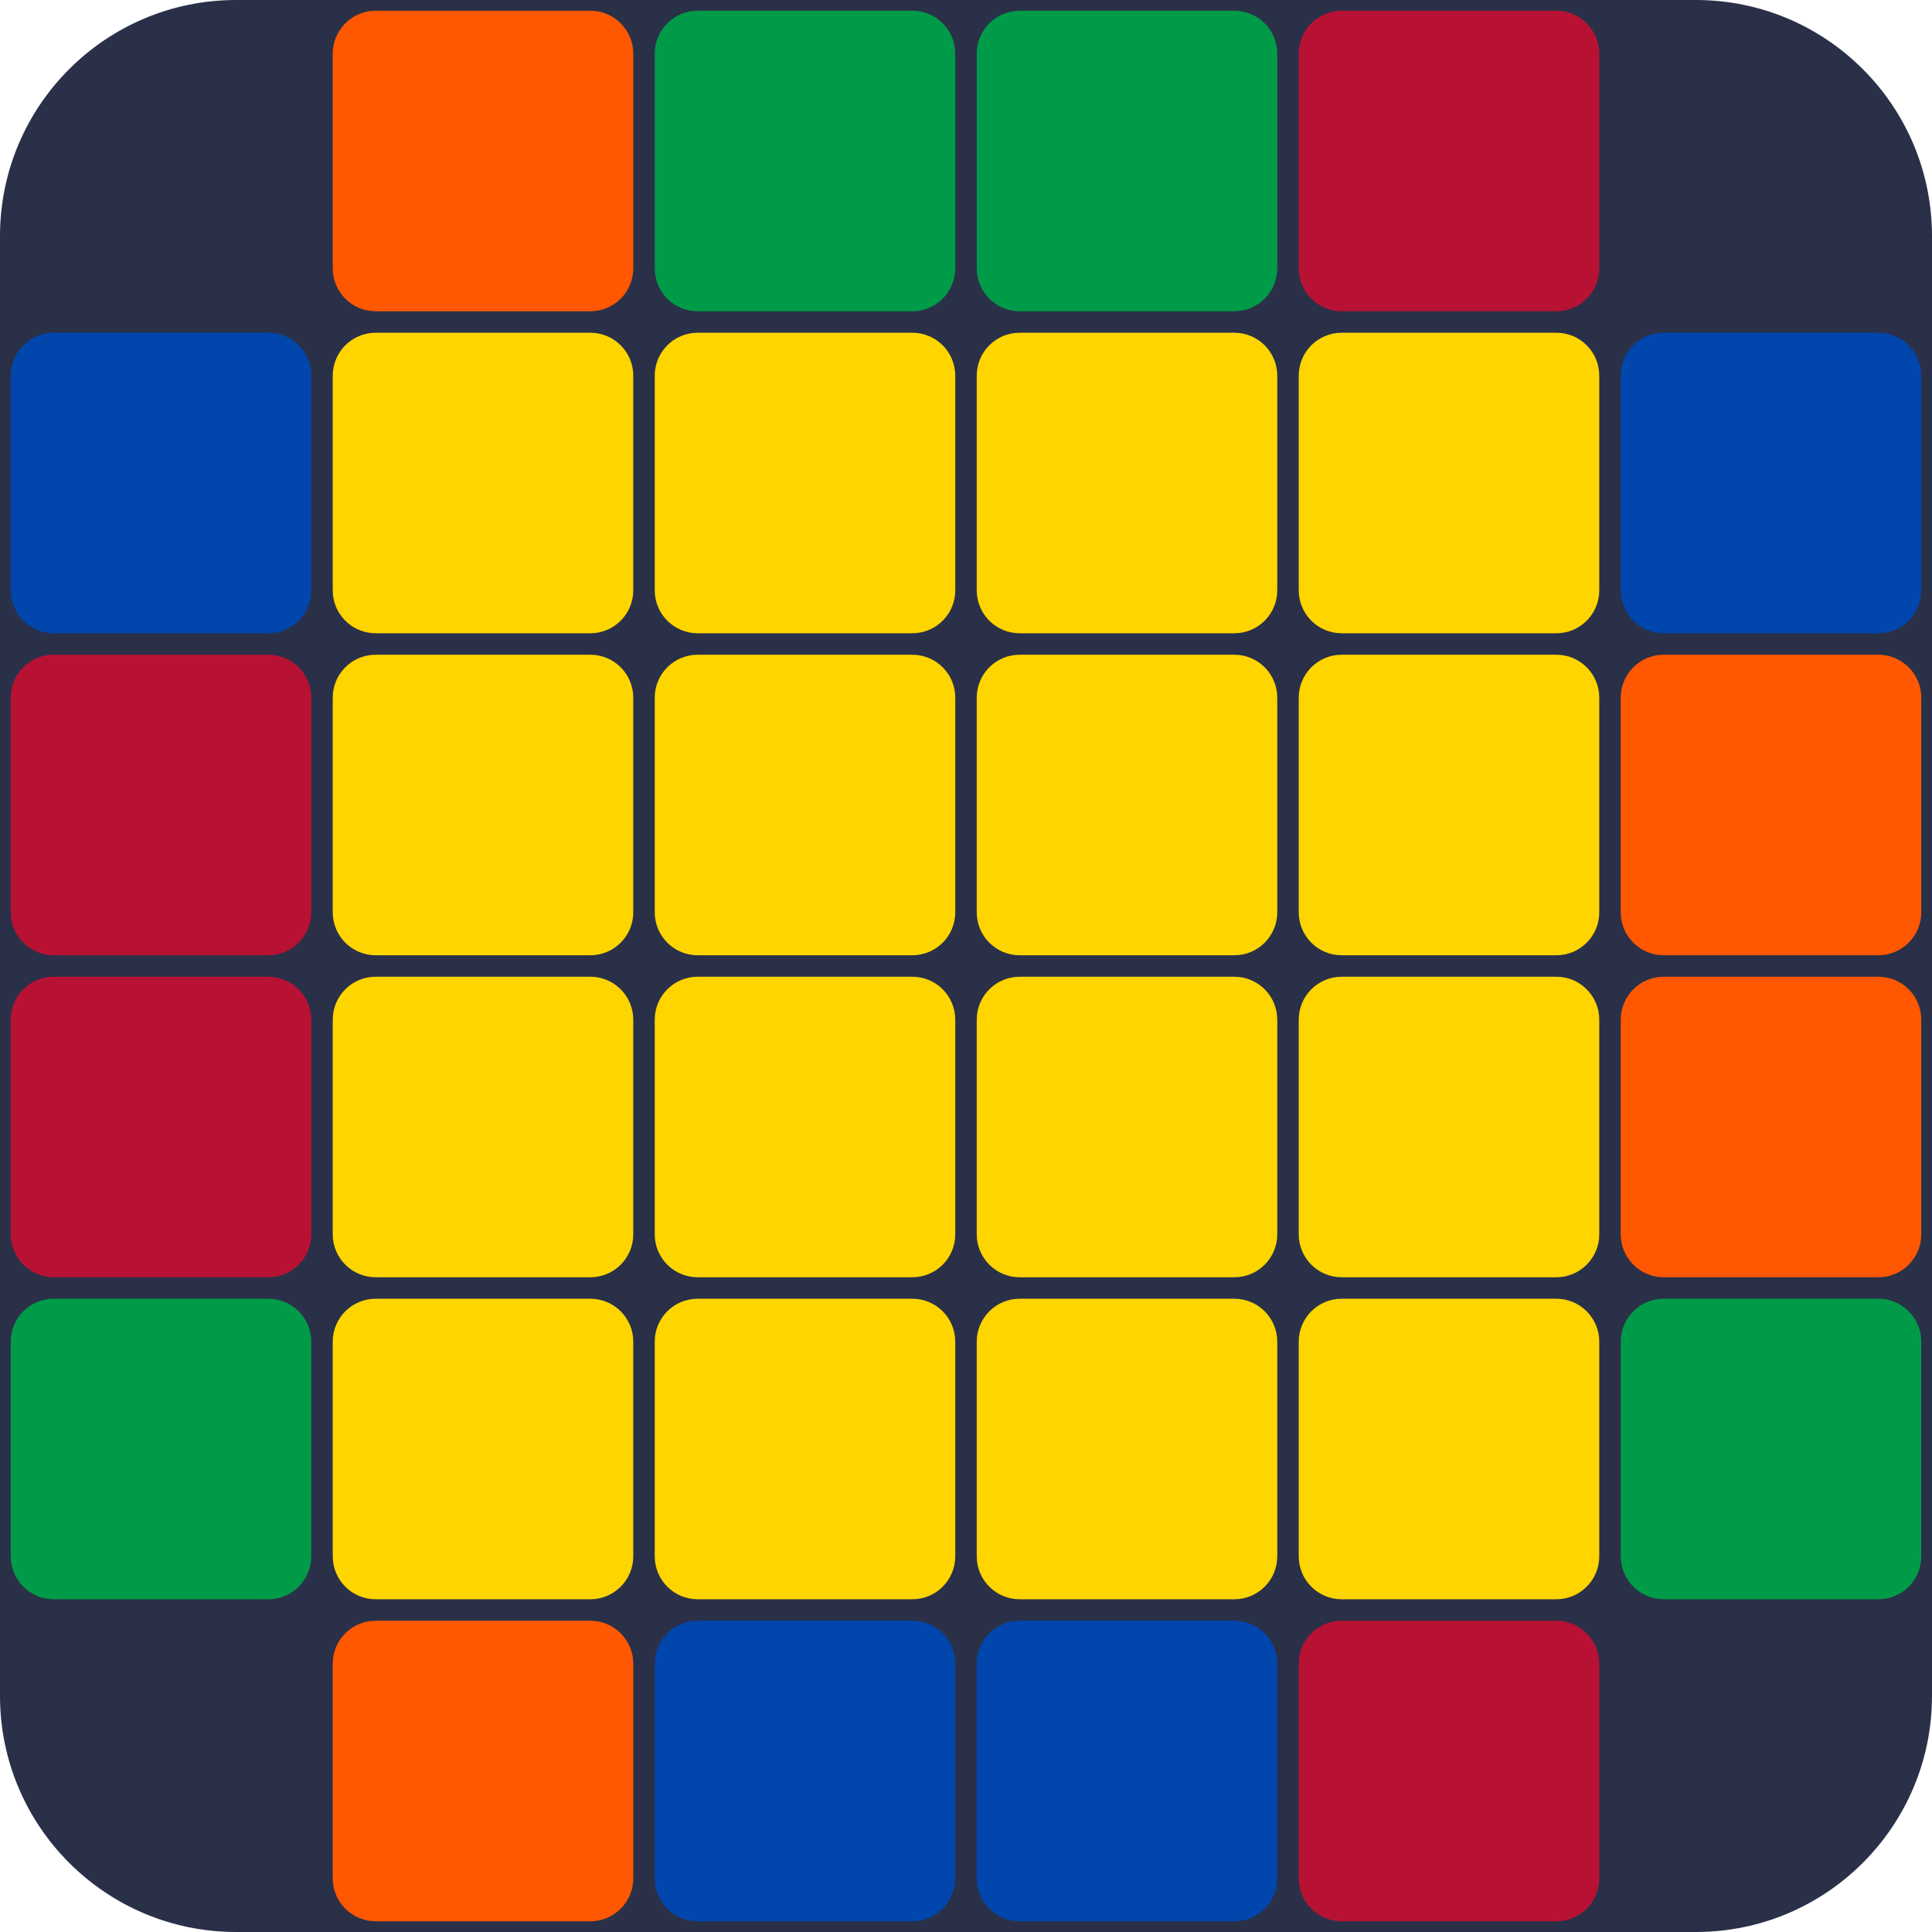
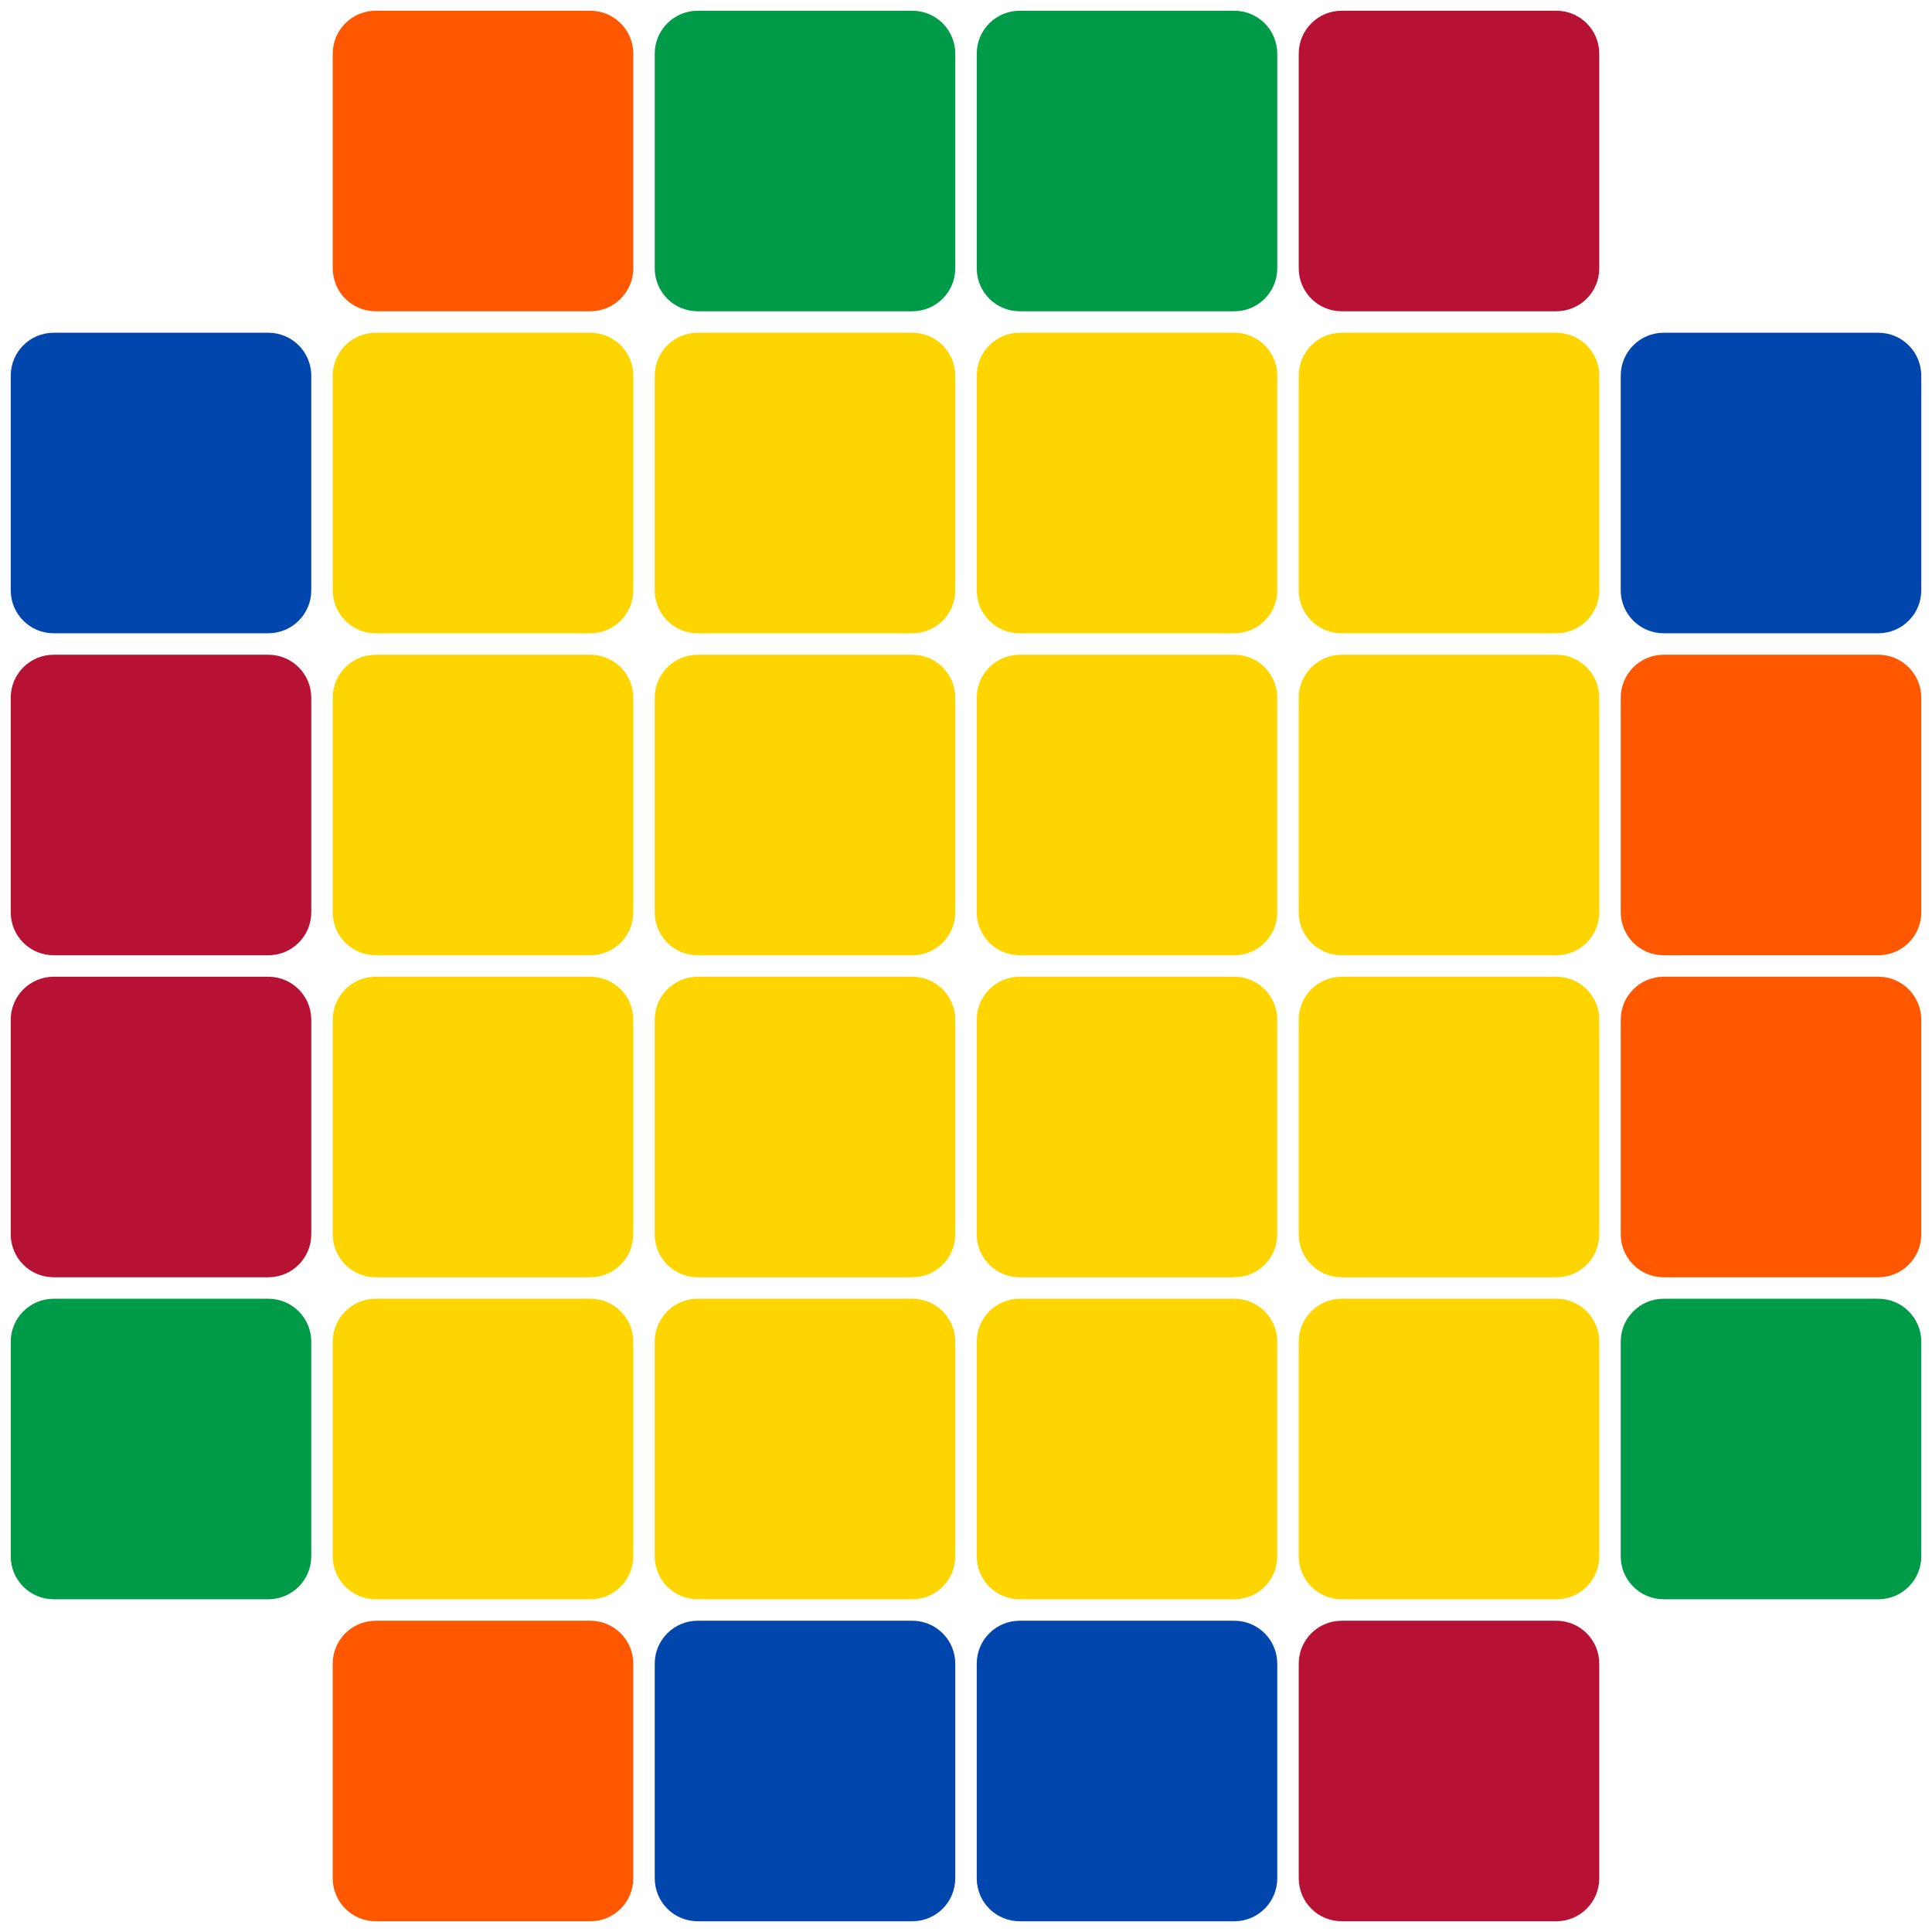
<svg xmlns="http://www.w3.org/2000/svg" viewBox="0 0 180 180">
-   <rect x="0" y="0" width="180" height="180" rx="22" fill="#2a3048" />
  <rect x="31" y="1" width="28" height="28" rx="4" fill="#ff5800" />
  <rect x="61" y="1" width="28" height="28" rx="4" fill="#009b48" />
  <rect x="91" y="1" width="28" height="28" rx="4" fill="#009b48" />
  <rect x="121" y="1" width="28" height="28" rx="4" fill="#b71234" />
  <rect x="1" y="31" width="28" height="28" rx="4" fill="#0046ad" />
  <rect x="31" y="31" width="28" height="28" rx="4" fill="#ffd500" />
  <rect x="61" y="31" width="28" height="28" rx="4" fill="#ffd500" />
  <rect x="91" y="31" width="28" height="28" rx="4" fill="#ffd500" />
  <rect x="121" y="31" width="28" height="28" rx="4" fill="#ffd500" />
  <rect x="151" y="31" width="28" height="28" rx="4" fill="#0046ad" />
  <rect x="1" y="61" width="28" height="28" rx="4" fill="#b71234" />
  <rect x="31" y="61" width="28" height="28" rx="4" fill="#ffd500" />
  <rect x="61" y="61" width="28" height="28" rx="4" fill="#ffd500" />
  <rect x="91" y="61" width="28" height="28" rx="4" fill="#ffd500" />
  <rect x="121" y="61" width="28" height="28" rx="4" fill="#ffd500" />
  <rect x="151" y="61" width="28" height="28" rx="4" fill="#ff5800" />
  <rect x="1" y="91" width="28" height="28" rx="4" fill="#b71234" />
  <rect x="31" y="91" width="28" height="28" rx="4" fill="#ffd500" />
  <rect x="61" y="91" width="28" height="28" rx="4" fill="#ffd500" />
  <rect x="91" y="91" width="28" height="28" rx="4" fill="#ffd500" />
  <rect x="121" y="91" width="28" height="28" rx="4" fill="#ffd500" />
  <rect x="151" y="91" width="28" height="28" rx="4" fill="#ff5800" />
  <rect x="1" y="121" width="28" height="28" rx="4" fill="#009b48" />
  <rect x="31" y="121" width="28" height="28" rx="4" fill="#ffd500" />
  <rect x="61" y="121" width="28" height="28" rx="4" fill="#ffd500" />
  <rect x="91" y="121" width="28" height="28" rx="4" fill="#ffd500" />
  <rect x="121" y="121" width="28" height="28" rx="4" fill="#ffd500" />
  <rect x="151" y="121" width="28" height="28" rx="4" fill="#009b48" />
  <rect x="31" y="151" width="28" height="28" rx="4" fill="#ff5800" />
  <rect x="61" y="151" width="28" height="28" rx="4" fill="#0046ad" />
  <rect x="91" y="151" width="28" height="28" rx="4" fill="#0046ad" />
  <rect x="121" y="151" width="28" height="28" rx="4" fill="#b71234" />
</svg>
